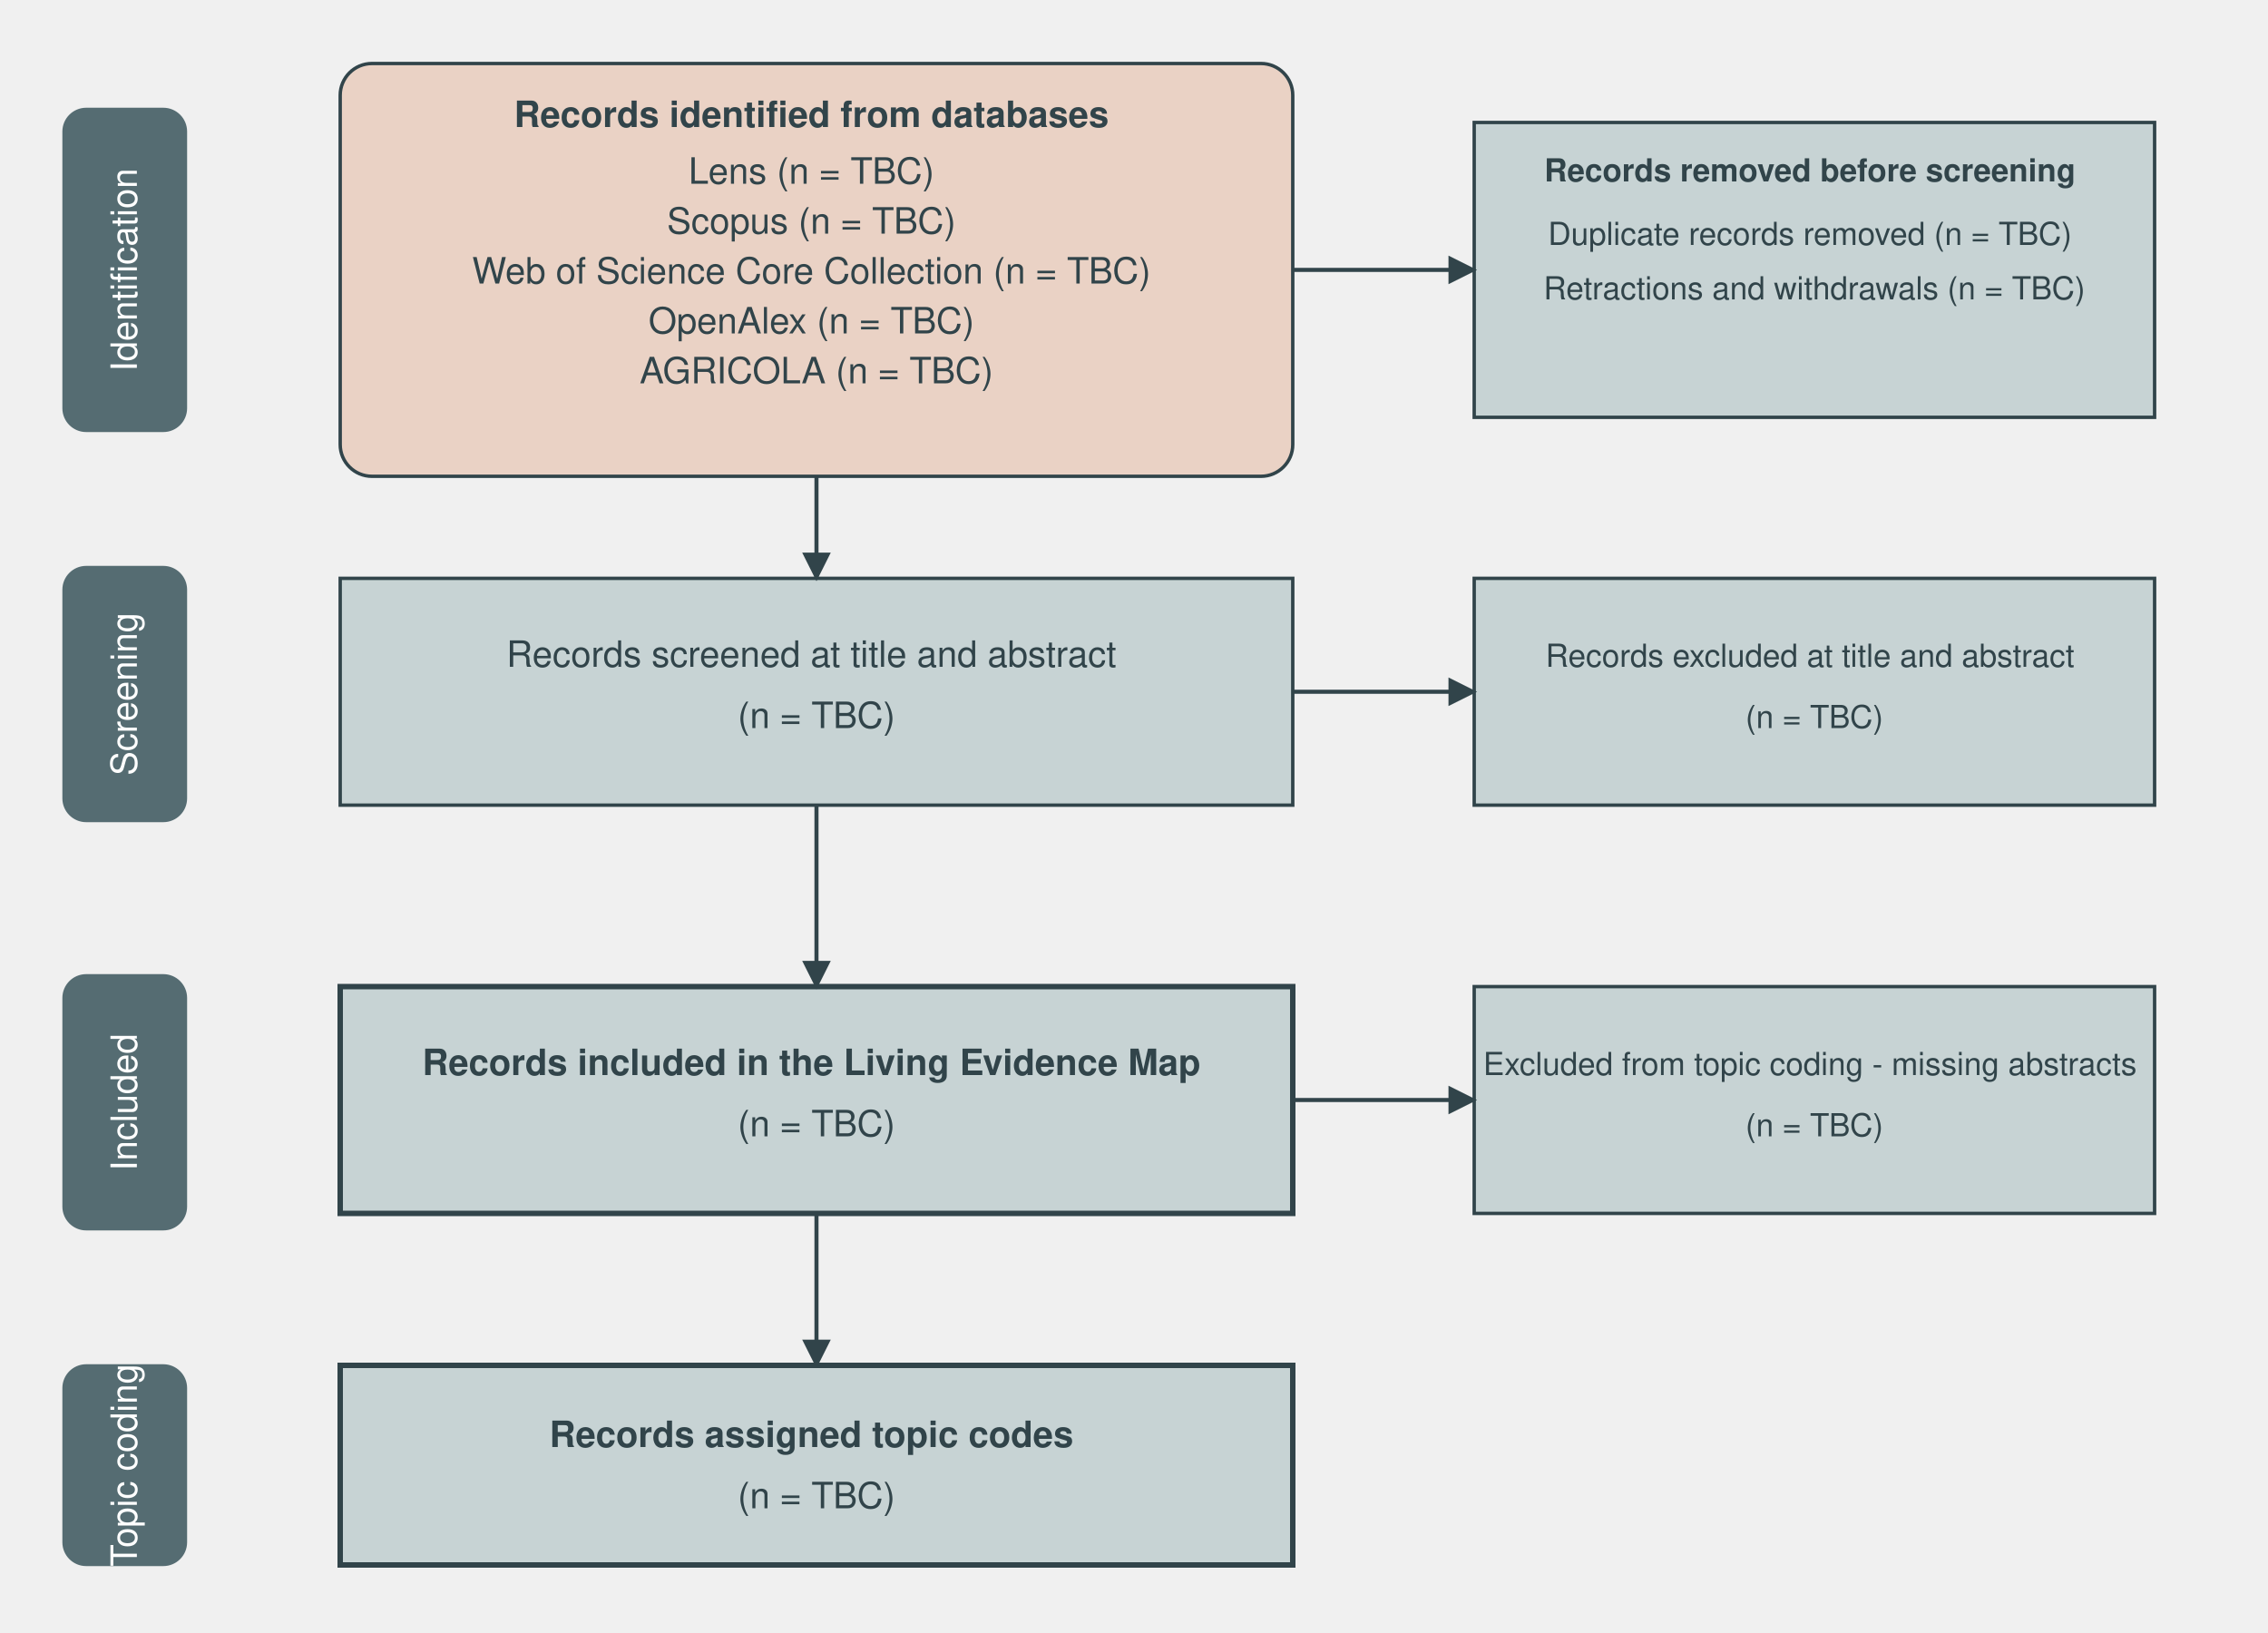
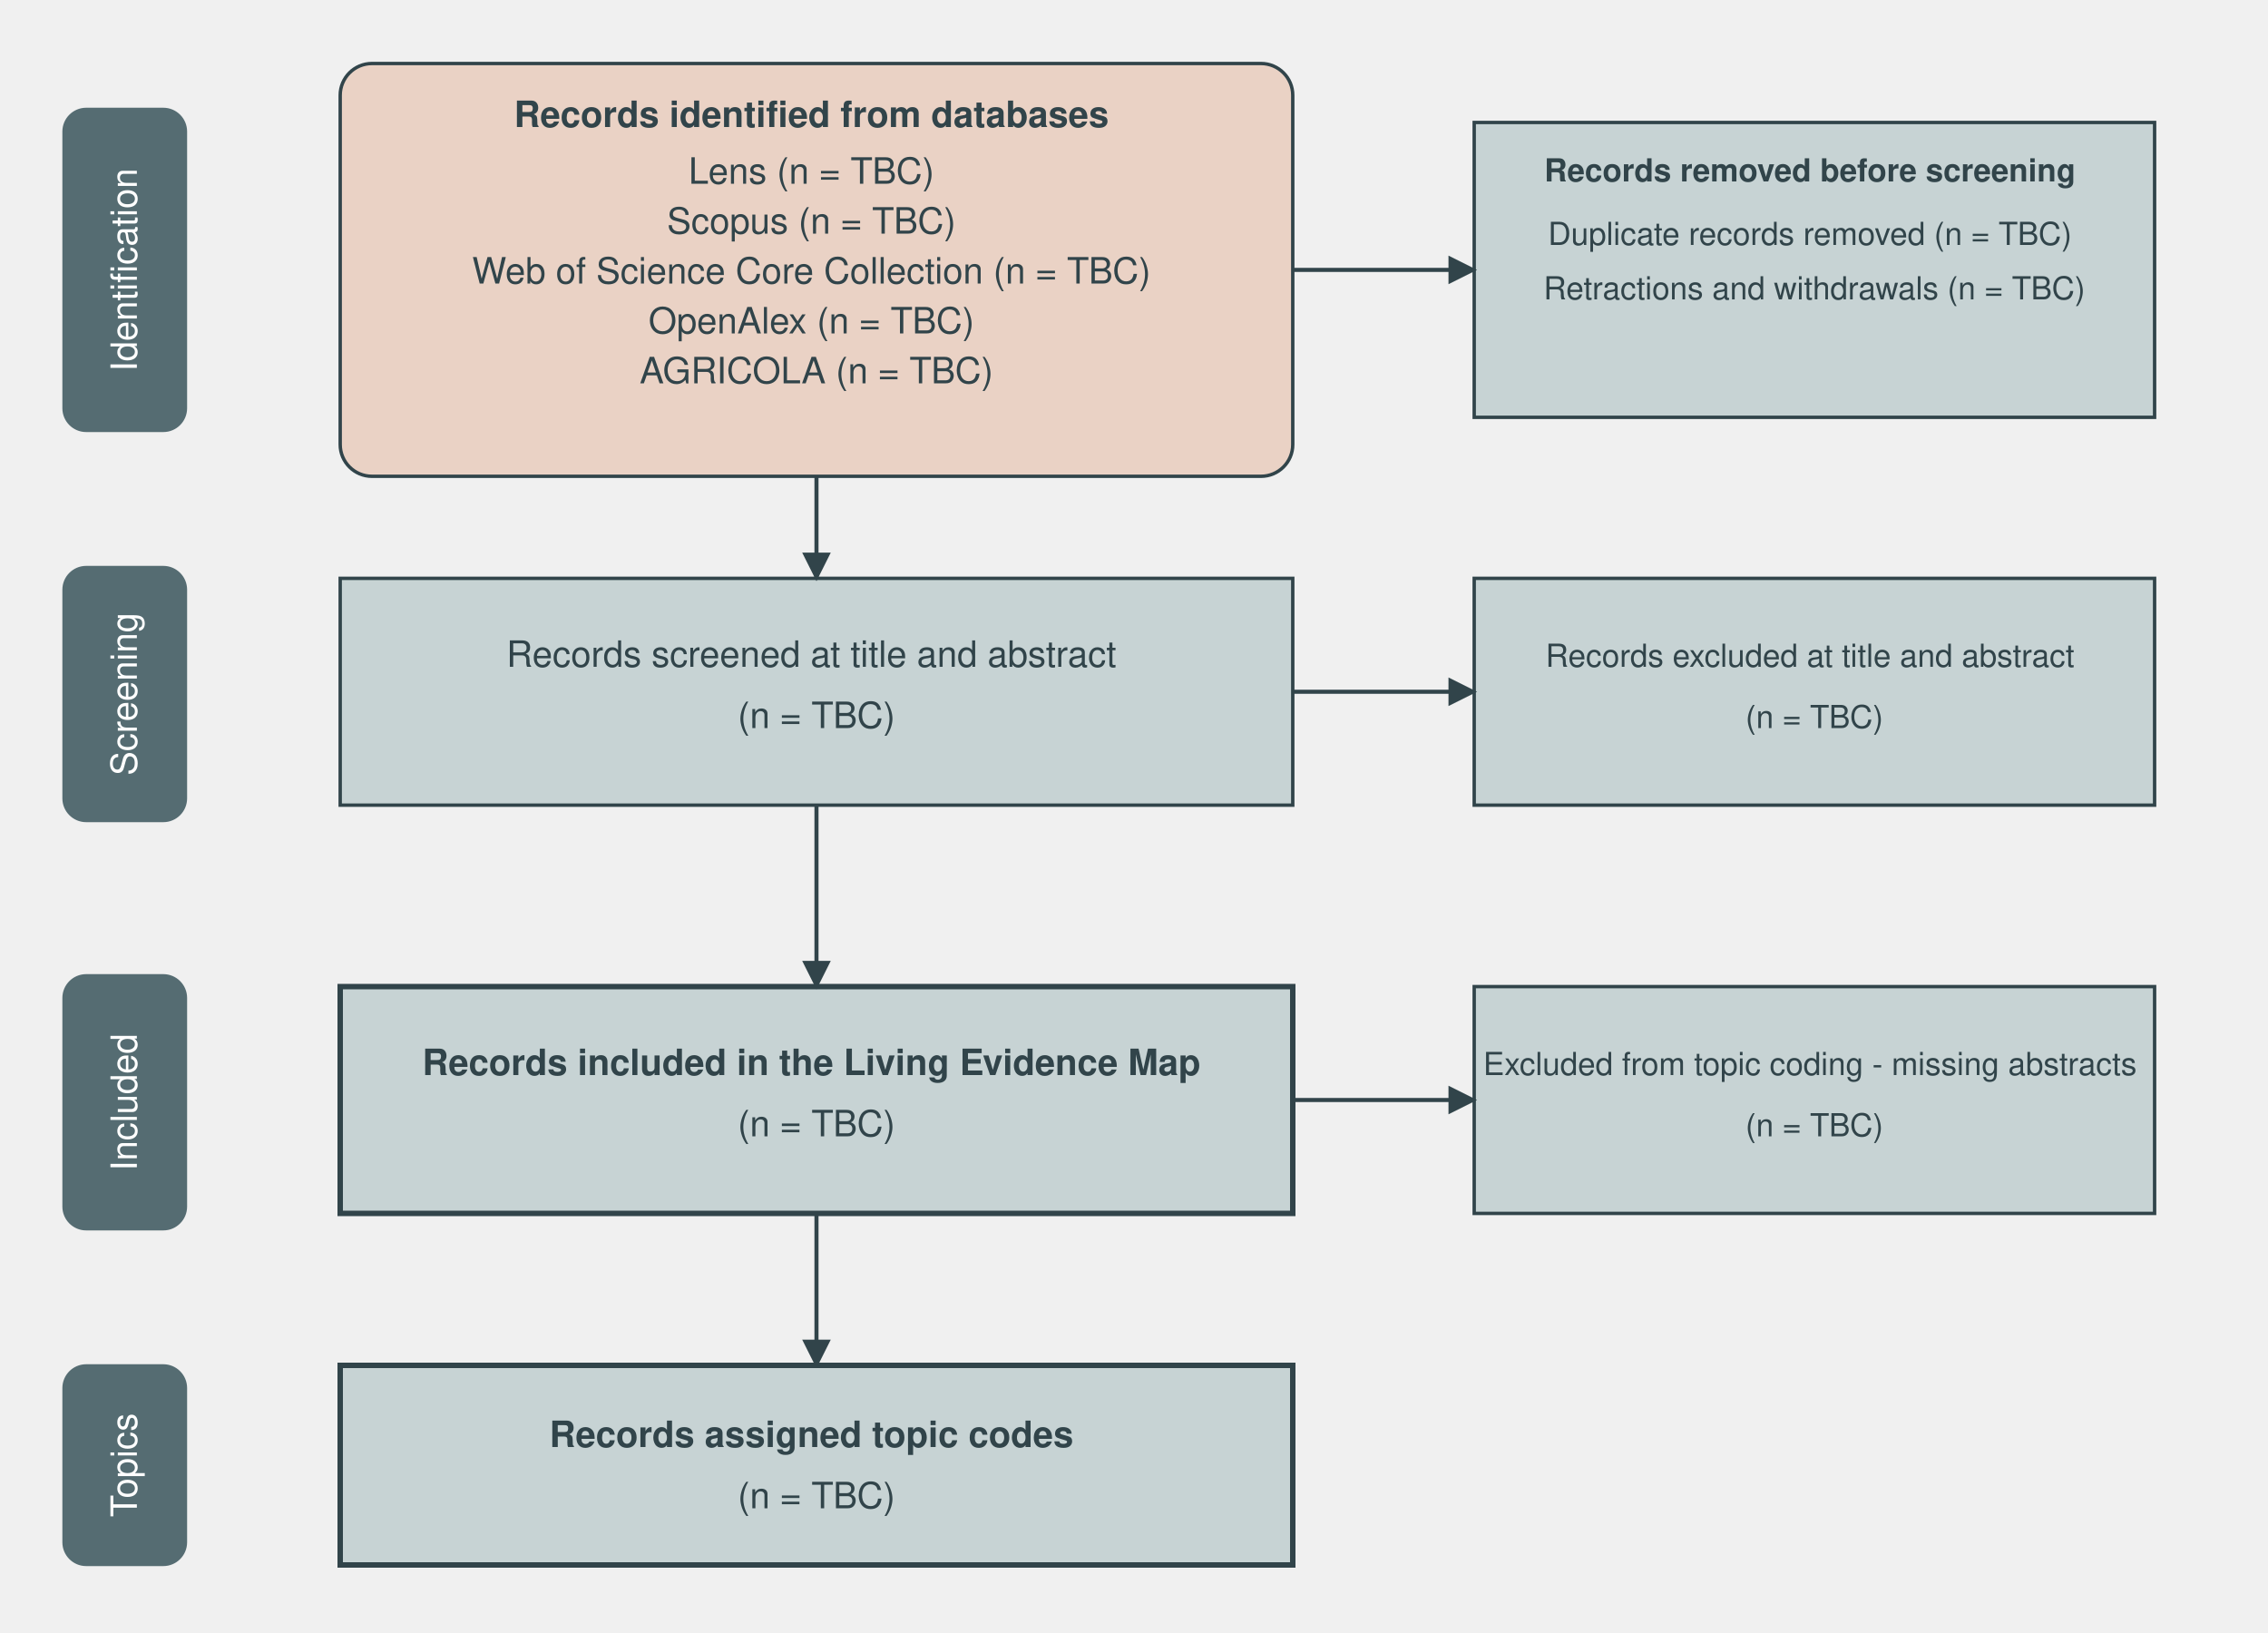
<svg xmlns="http://www.w3.org/2000/svg" width="1000" height="720" viewBox="0 0 1000 720" role="img" aria-labelledby="title desc">
  <defs>
    <marker id="arrow" viewBox="0 0 10 10" refX="9" refY="5" markerWidth="7" markerHeight="7" orient="auto-start-reverse">
      <path d="M 0 0 L 10 5 L 0 10 z" fill="#31444a" />
    </marker>
    <style>
      .box { fill:#c7d3d4; stroke:#31444a; stroke-width:1.5; }
      .top { fill:#ead2c5; stroke:#31444a; stroke-width:1.5; }
      .section { fill:#556c72; stroke:#556c72; }
      .note { fill:#fff; stroke:#999; stroke-width:1.2; }
      .label { font-family:Helvetica,Arial,sans-serif; font-size:16px; fill:#31444a; text-anchor:middle; }
      .small { font-family:Helvetica,Arial,sans-serif; font-size:14px; fill:#31444a; text-anchor:middle; }
      .sectiontext { font-family:Helvetica,Arial,sans-serif; font-size:16px; fill:#fff; text-anchor:middle; }
      .arrow { stroke:#31444a; stroke-width:1.8; fill:none; marker-end:url(#arrow); }
      .dash { stroke:#999; stroke-width:1.4; stroke-dasharray:7 6; fill:none; }
    </style>
  </defs>
  <rect class="section" x="28" y="48" width="54" height="142" rx="10" />
  <text class="sectiontext" x="55" y="119" dominant-baseline="middle" transform="rotate(-90 55 119)">Identification</text>
  <rect class="top" x="150" y="28" width="420" height="182" rx="14" />
  <text class="label" x="360" y="56">
    <tspan x="360" dy="0" font-weight="700">Records identified from databases</tspan>
    <tspan x="360" dy="25">Lens (n = TBC)</tspan>
    <tspan x="360" dy="22">Scopus (n = TBC)</tspan>
    <tspan x="360" dy="22">Web of Science Core Collection (n = TBC)</tspan>
    <tspan x="360" dy="22">OpenAlex (n = TBC)</tspan>
    <tspan x="360" dy="22">AGRICOLA (n = TBC)</tspan>
  </text>
  <rect class="box" x="650" y="54" width="300" height="130" />
  <text class="small" x="800" y="80">
    <tspan x="800" dy="0" font-weight="700">Records removed before screening</tspan>
    <tspan x="800" dy="28">Duplicate records removed (n = TBC)</tspan>
    <tspan x="800" dy="24">Retractions and withdrawals (n = TBC)</tspan>
  </text>
  <rect class="section" x="28" y="250" width="54" height="112" rx="10" />
  <text class="sectiontext" x="55" y="306" dominant-baseline="middle" transform="rotate(-90 55 306)">Screening</text>
  <rect class="box" x="150" y="255" width="420" height="100" />
  <text class="label" x="360" y="294">
    <tspan x="360" dy="0">Records screened at title and abstract</tspan>
    <tspan x="360" dy="27">(n = TBC)</tspan>
  </text>
  <rect class="box" x="650" y="255" width="300" height="100" />
  <text class="small" x="800" y="294">
    <tspan x="800" dy="0">Records excluded at title and abstract</tspan>
    <tspan x="800" dy="27">(n = TBC)</tspan>
  </text>
  <rect class="section" x="28" y="430" width="54" height="112" rx="10" />
  <text class="sectiontext" x="55" y="486" dominant-baseline="middle" transform="rotate(-90 55 486)">Included</text>
  <rect class="box" x="150" y="435" width="420" height="100" style="stroke-width:2.4" />
  <text class="label" x="360" y="474">
    <tspan x="360" dy="0" font-weight="700">Records included in the Living Evidence Map</tspan>
    <tspan x="360" dy="27">(n = TBC)</tspan>
  </text>
  <rect class="box" x="650" y="435" width="300" height="100" />
  <text class="small" x="800" y="474">
    <tspan x="800" dy="0">Excluded from topic coding - missing abstracts</tspan>
    <tspan x="800" dy="27">(n = TBC)</tspan>
  </text>
  <rect class="section" x="28" y="602" width="54" height="88" rx="10" />
-   <text class="sectiontext" x="55" y="646" dominant-baseline="middle" transform="rotate(-90 55 646)">Topic coding</text>
+   <text class="sectiontext" x="55" y="646" dominant-baseline="middle" transform="rotate(-90 55 646)">Topics</text>
  <rect class="box" x="150" y="602" width="420" height="88" style="stroke-width:2.4" />
  <text class="label" x="360" y="638">
    <tspan x="360" dy="0" font-weight="700">Records assigned topic codes</tspan>
    <tspan x="360" dy="27">(n = TBC)</tspan>
  </text>
  <path class="arrow" d="M 360 210 L 360 255" />
  <path class="arrow" d="M 570 119 L 650 119" />
  <path class="arrow" d="M 570 305 L 650 305" />
  <path class="arrow" d="M 360 355 L 360 435" />
  <path class="arrow" d="M 570 485 L 650 485" />
  <path class="arrow" d="M 360 535 L 360 602" />
  <rect class="note" x="205" y="700" width="310" height="1" opacity="0" />
</svg>
